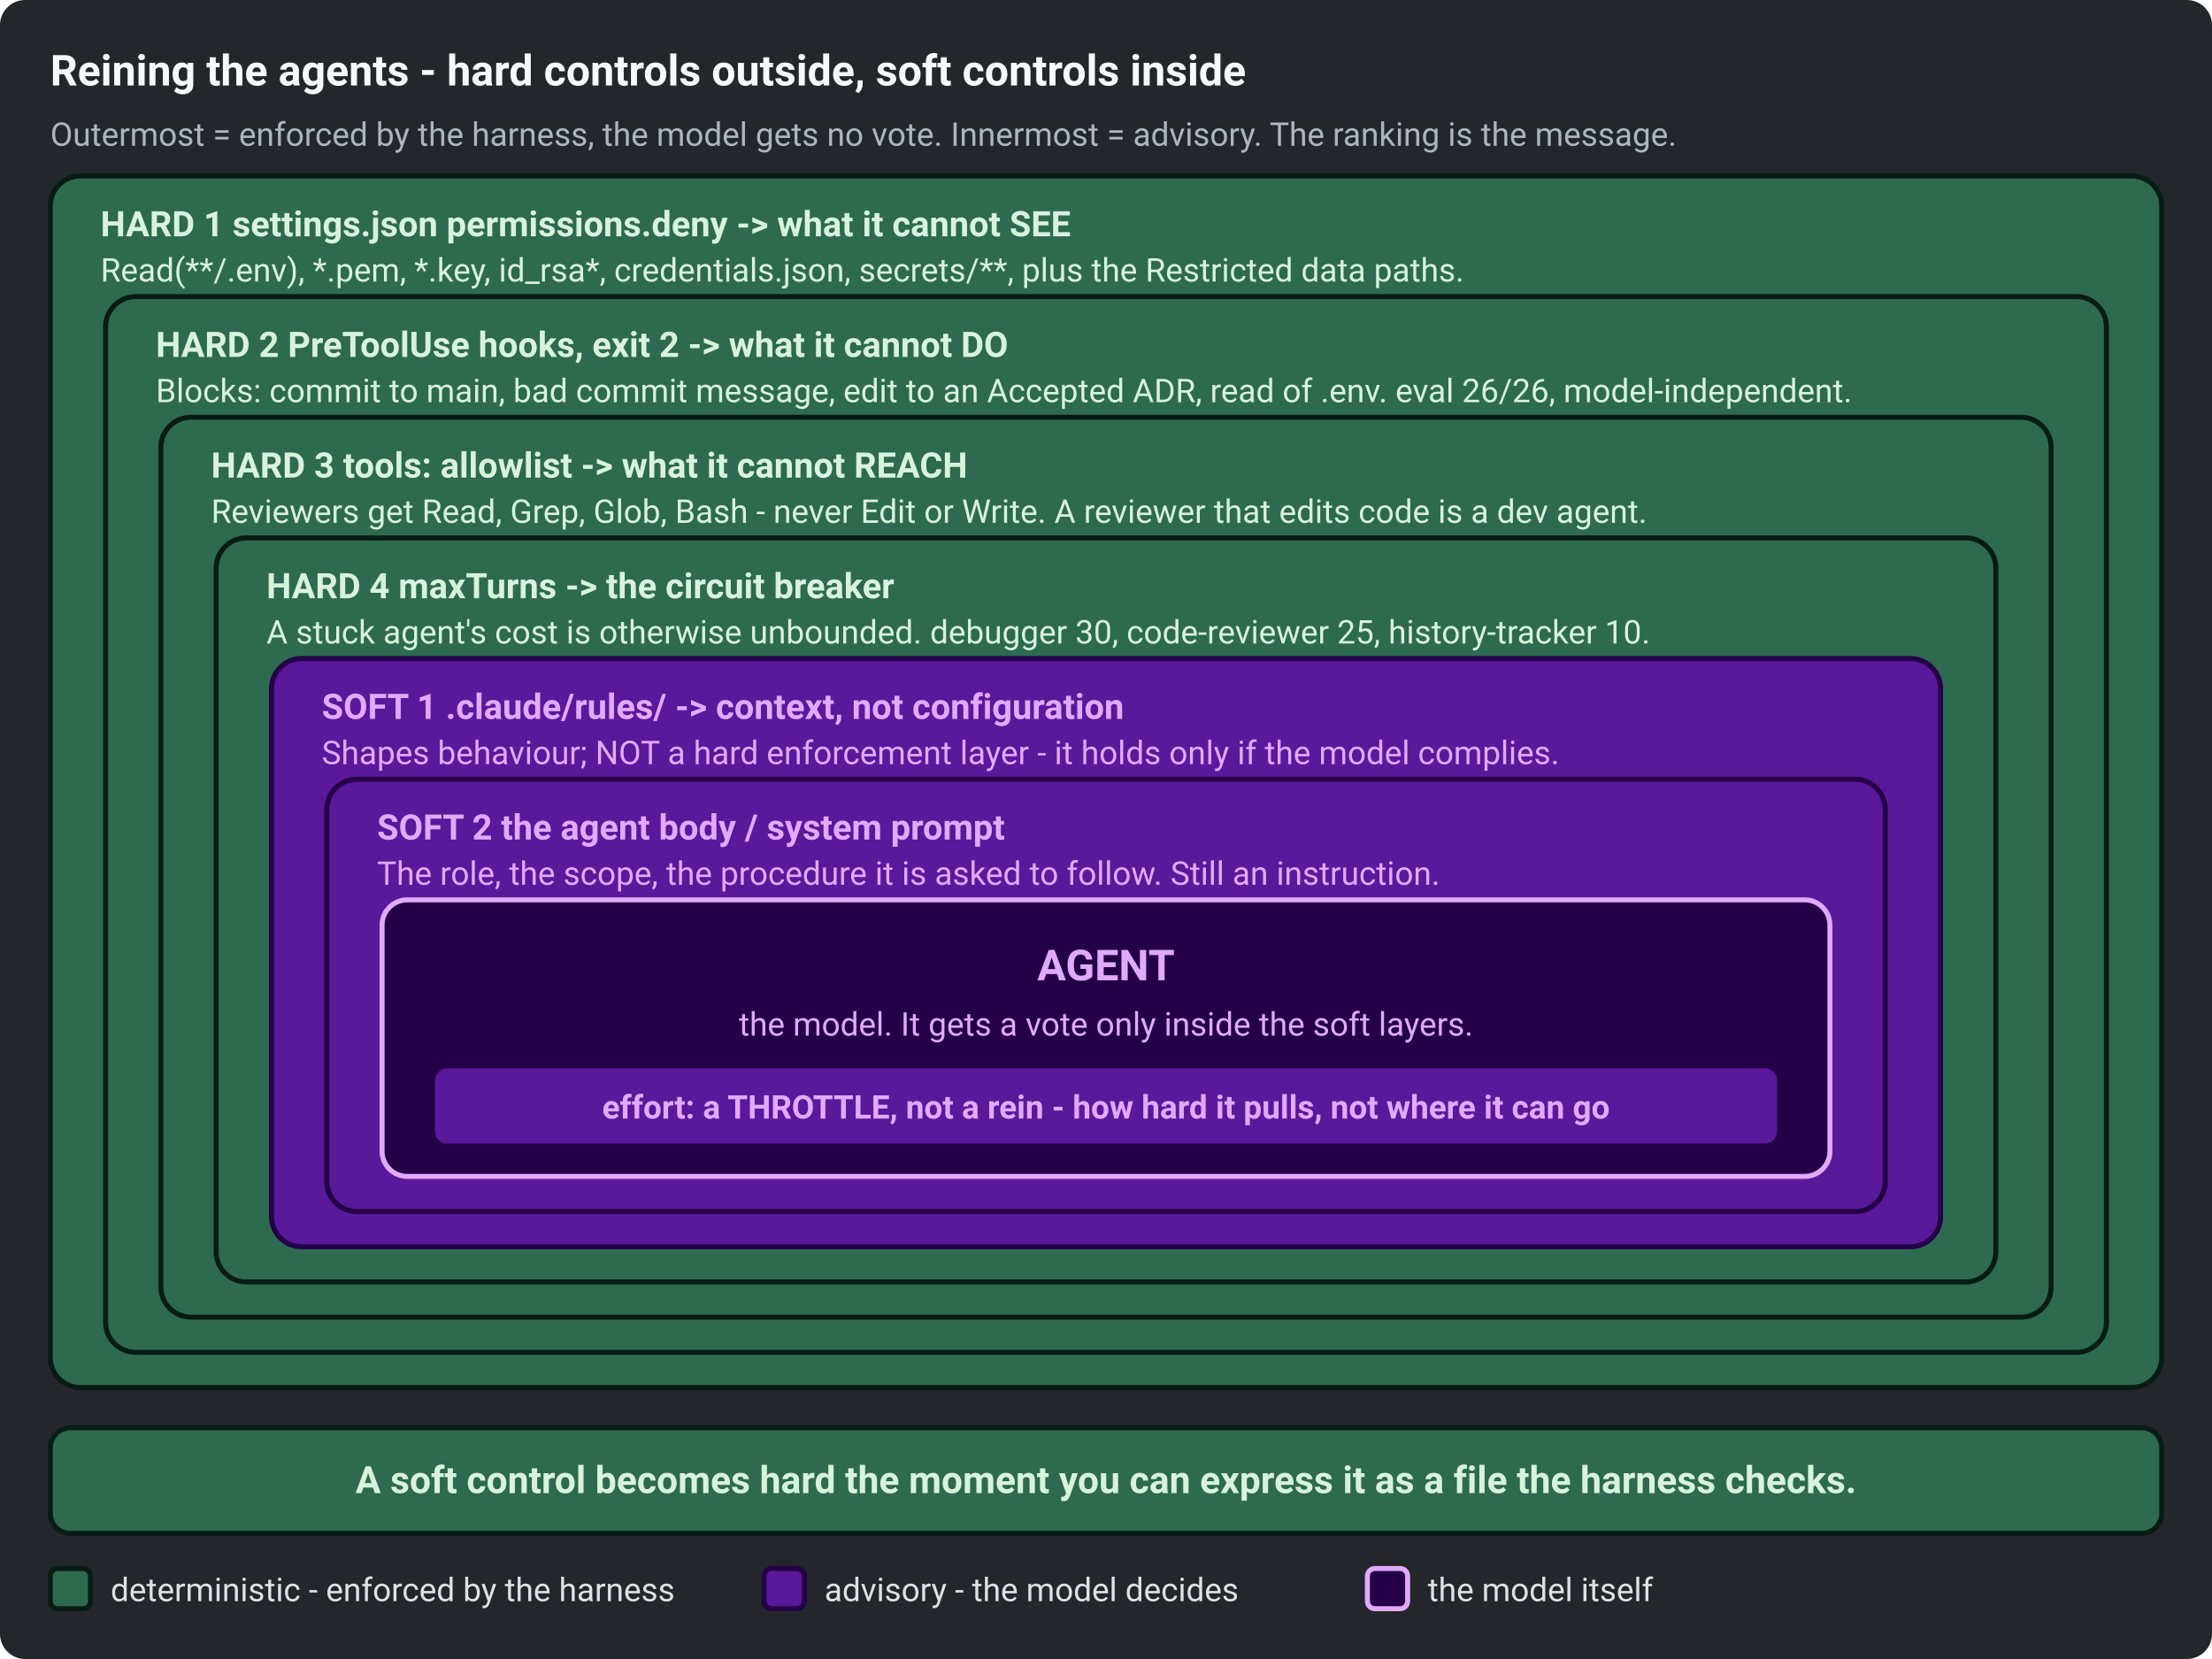
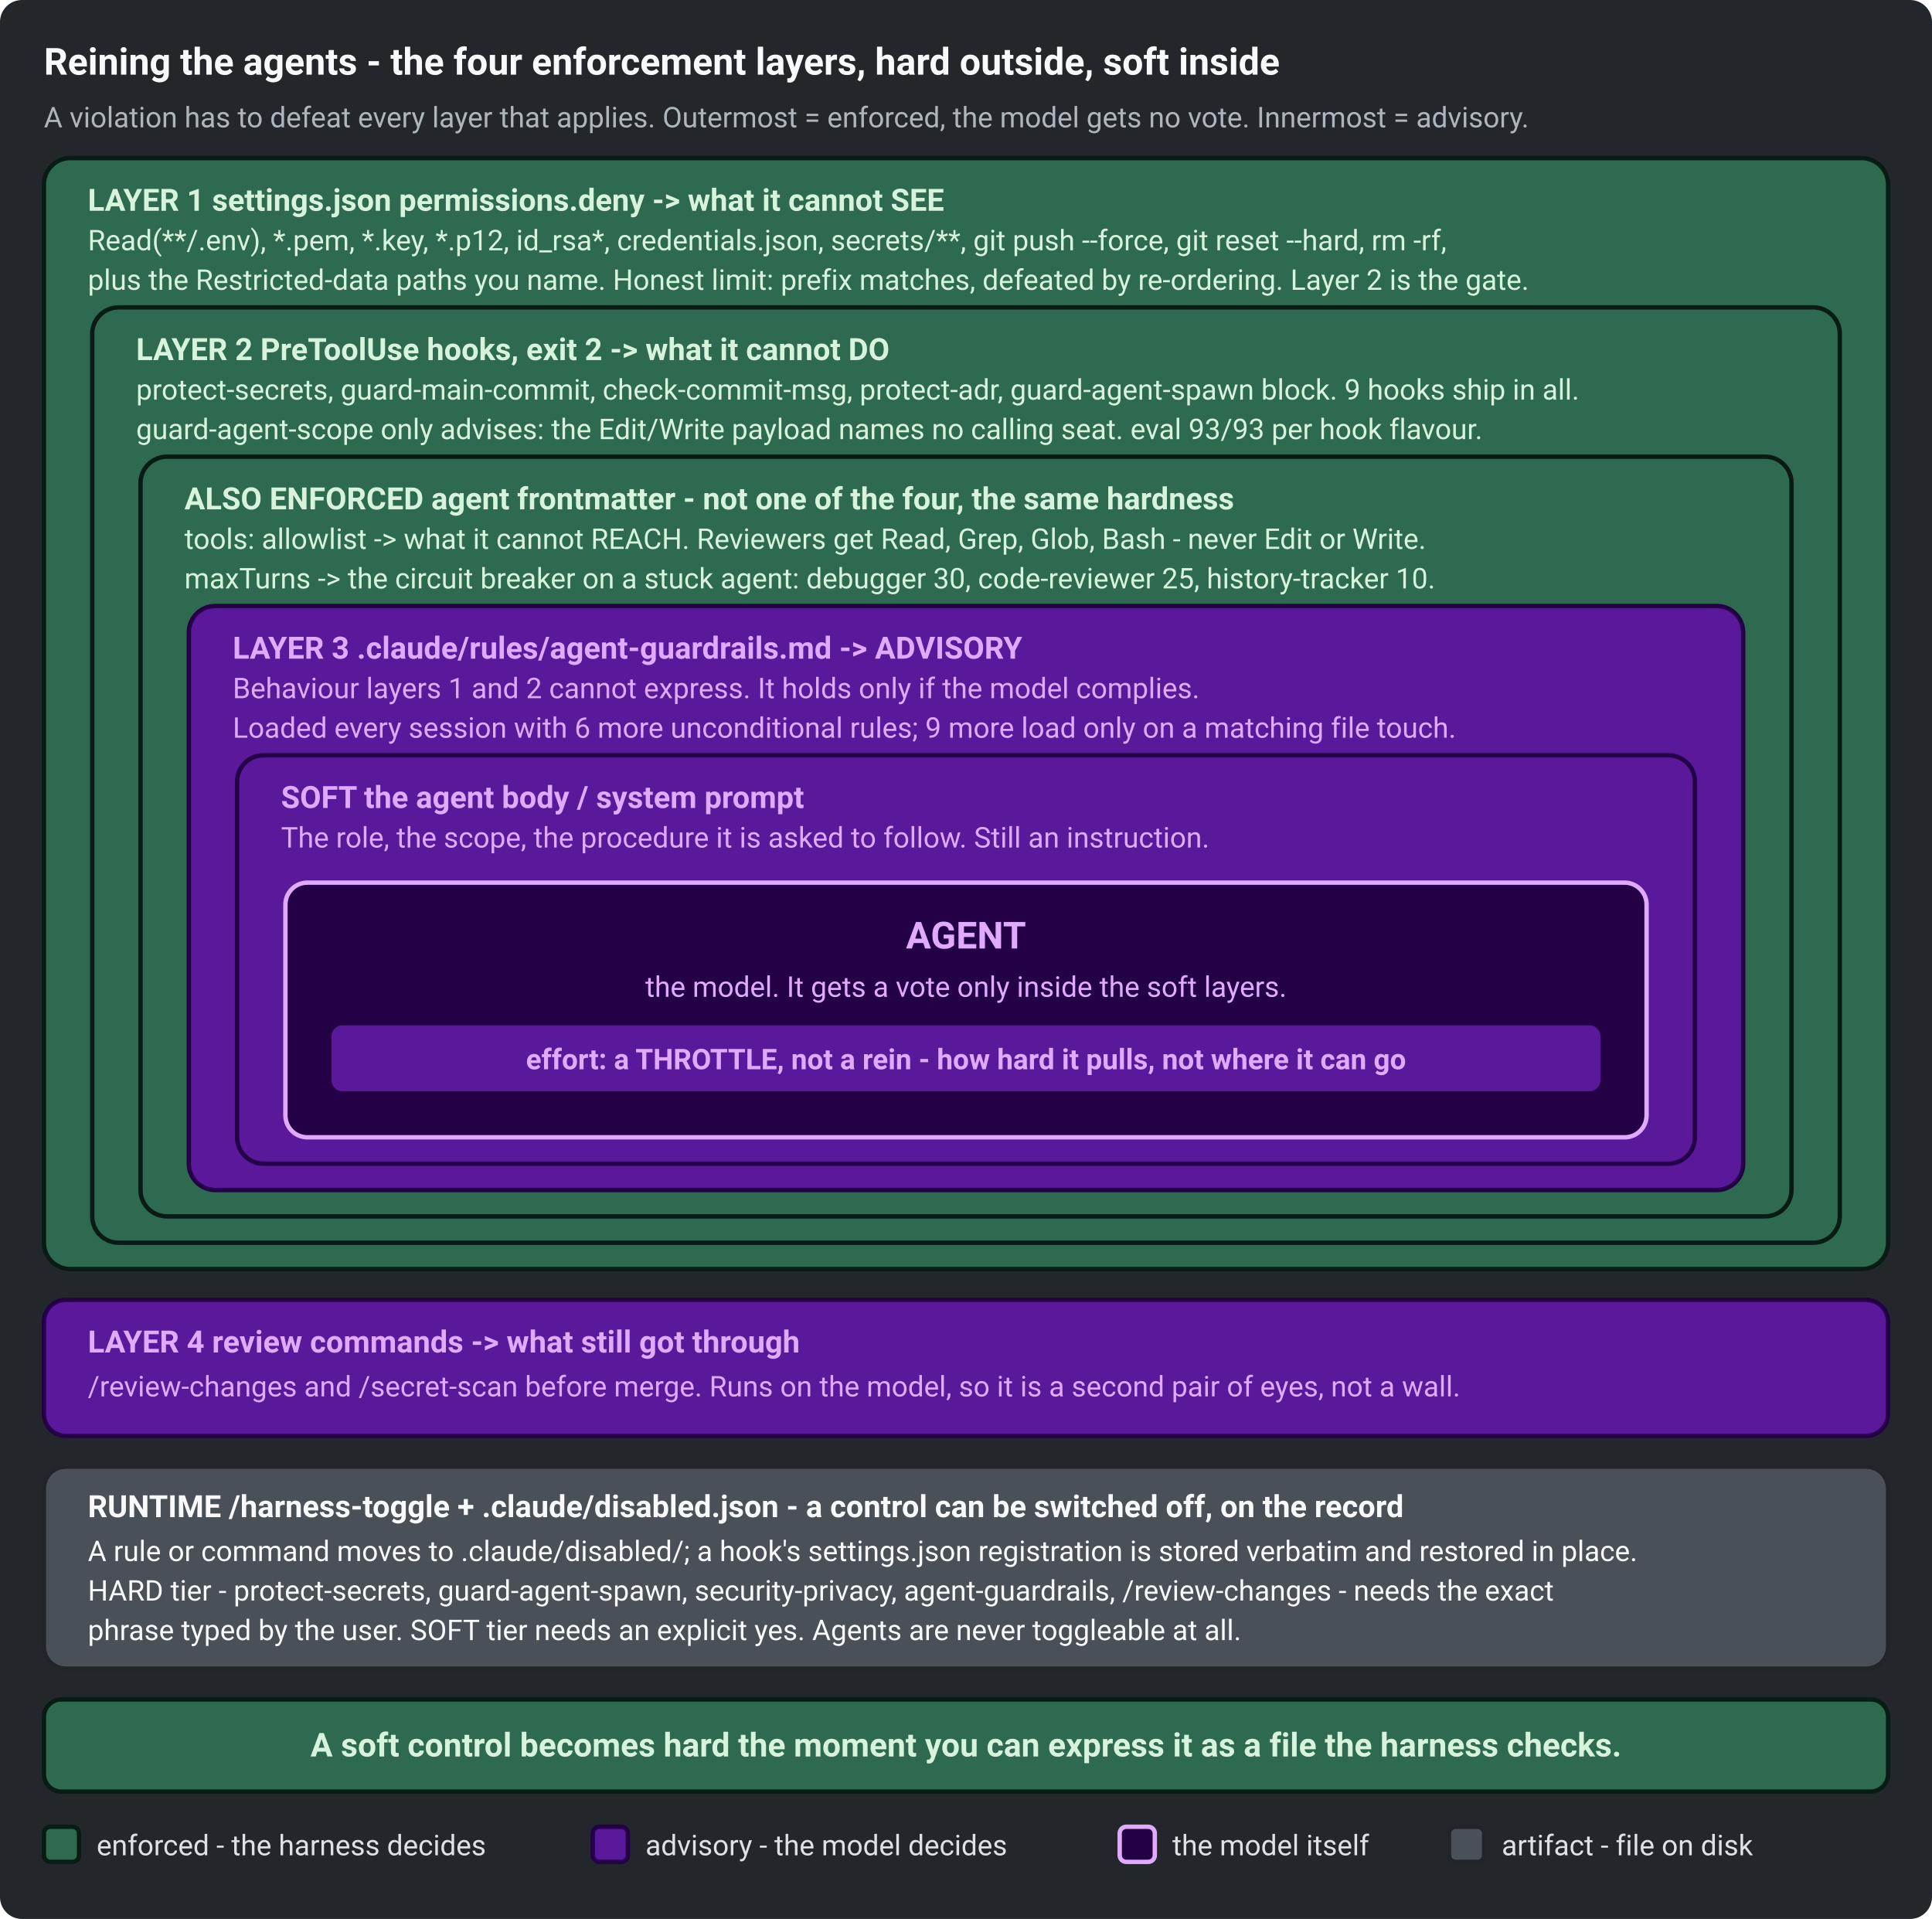
- <svg xmlns="http://www.w3.org/2000/svg" width="880" height="660" viewBox="0 0 880 660" role="img" aria-label="Control layers around an agent, ordered from hard to soft. The four outer hard layers are enforced by the harness: settings.json permissions.deny controls what the agent cannot see, PreToolUse hooks exiting 2 control what it cannot do, the tools allowlist controls what it cannot reach, and maxTurns is a circuit breaker. The two inner soft layers are advisory: the rules directory and the agent body. At the core sits the model, whose effort setting is a throttle rather than a rein." font-family="ui-sans-serif, system-ui, -apple-system, Segoe UI, Roboto, sans-serif">
-   <rect x="0" y="0" width="880" height="660" rx="10" fill="#23272B" />
-   <text x="20" y="34" font-size="17" font-weight="700" fill="#F8F9FA">Reining the agents - hard controls outside, soft controls inside</text>
-   <text x="20" y="58" font-size="13" fill="#ADB5BD">Outermost = enforced by the harness, the model gets no vote. Innermost = advisory. The ranking is the message.</text>
-   <rect x="20" y="70" width="840" height="482" rx="12" fill="#2D6A4F" stroke="#081C15" stroke-width="2" />
-   <text x="40" y="94" font-size="14" font-weight="700" fill="#D8F3DC">HARD 1   settings.json permissions.deny   -&gt;   what it cannot SEE</text>
-   <text x="40" y="112" font-size="13" fill="#D8F3DC">Read(**/.env), *.pem, *.key, id_rsa*, credentials.json, secrets/**, plus the Restricted data paths.</text>
-   <rect x="42" y="118" width="796" height="420" rx="12" fill="#2D6A4F" stroke="#081C15" stroke-width="2" />
-   <text x="62" y="142" font-size="14" font-weight="700" fill="#D8F3DC">HARD 2   PreToolUse hooks, exit 2   -&gt;   what it cannot DO</text>
-   <text x="62" y="160" font-size="13" fill="#D8F3DC">Blocks: commit to main, bad commit message, edit to an Accepted ADR, read of .env.   eval 26/26, model-independent.</text>
-   <rect x="64" y="166" width="752" height="358" rx="12" fill="#2D6A4F" stroke="#081C15" stroke-width="2" />
-   <text x="84" y="190" font-size="14" font-weight="700" fill="#D8F3DC">HARD 3   tools: allowlist   -&gt;   what it cannot REACH</text>
-   <text x="84" y="208" font-size="13" fill="#D8F3DC">Reviewers get Read, Grep, Glob, Bash - never Edit or Write. A reviewer that edits code is a dev agent.</text>
-   <rect x="86" y="214" width="708" height="296" rx="12" fill="#2D6A4F" stroke="#081C15" stroke-width="2" />
-   <text x="106" y="238" font-size="14" font-weight="700" fill="#D8F3DC">HARD 4   maxTurns   -&gt;   the circuit breaker</text>
-   <text x="106" y="256" font-size="13" fill="#D8F3DC">A stuck agent's cost is otherwise unbounded. debugger 30, code-reviewer 25, history-tracker 10.</text>
-   <rect x="108" y="262" width="664" height="234" rx="12" fill="#5A189A" stroke="#240046" stroke-width="2" />
-   <text x="128" y="286" font-size="14" font-weight="700" fill="#E0AAFF">SOFT 1   .claude/rules/   -&gt;   context, not configuration</text>
-   <text x="128" y="304" font-size="13" fill="#E0AAFF">Shapes behaviour; NOT a hard enforcement layer - it holds only if the model complies.</text>
-   <rect x="130" y="310" width="620" height="172" rx="12" fill="#5A189A" stroke="#240046" stroke-width="2" />
-   <text x="150" y="334" font-size="14" font-weight="700" fill="#E0AAFF">SOFT 2   the agent body / system prompt</text>
-   <text x="150" y="352" font-size="13" fill="#E0AAFF">The role, the scope, the procedure it is asked to follow. Still an instruction.</text>
-   <rect x="152" y="358" width="576" height="110" rx="10" fill="#240046" stroke="#E0AAFF" stroke-width="2" />
-   <text x="440" y="390" font-size="17" font-weight="700" fill="#E0AAFF" text-anchor="middle">AGENT</text>
-   <text x="440" y="412" font-size="13" fill="#E0AAFF" text-anchor="middle">the model. It gets a vote only inside the soft layers.</text>
-   <rect x="172" y="424" width="536" height="32" rx="6" fill="#5A189A" stroke="#240046" stroke-width="2" />
-   <text x="440" y="445" font-size="13" font-weight="700" fill="#E0AAFF" text-anchor="middle">effort:   a THROTTLE, not a rein - how hard it pulls, not where it can go</text>
-   <rect x="20" y="568" width="840" height="42" rx="8" fill="#2D6A4F" stroke="#081C15" stroke-width="2" />
-   <text x="440" y="594" font-size="15" font-weight="700" fill="#D8F3DC" text-anchor="middle">A soft control becomes hard the moment you can express it as a file the harness checks.</text>
-   <rect x="20" y="624" width="16" height="16" rx="3" fill="#2D6A4F" stroke="#081C15" stroke-width="2" />
-   <text x="44" y="637" font-size="13" fill="#DEE2E6">deterministic - enforced by the harness</text>
-   <rect x="304" y="624" width="16" height="16" rx="3" fill="#5A189A" stroke="#240046" stroke-width="2" />
-   <text x="328" y="637" font-size="13" fill="#DEE2E6">advisory - the model decides</text>
-   <rect x="544" y="624" width="16" height="16" rx="3" fill="#240046" stroke="#E0AAFF" stroke-width="2" />
-   <text x="568" y="637" font-size="13" fill="#DEE2E6">the model itself</text>
+ <svg xmlns="http://www.w3.org/2000/svg" width="880" height="874" viewBox="0 0 880 874" role="img" aria-labelledby="cl-title cl-desc" font-family="ui-sans-serif, system-ui, -apple-system, Segoe UI, Roboto, sans-serif">
+   <rect x="0" y="0" width="880" height="874" rx="10" fill="#23272B" />
+   <text x="20" y="34" font-size="17" font-weight="700" fill="#F8F9FA">Reining the agents - the four enforcement layers, hard outside, soft inside</text>
+   <text x="20" y="58" font-size="13" fill="#ADB5BD">A violation has to defeat every layer that applies. Outermost = enforced, the model gets no vote. Innermost = advisory.</text>
+   <rect x="20" y="72" width="840" height="506" rx="12" fill="#2D6A4F" stroke="#081C15" stroke-width="2" />
+   <text x="40" y="96" font-size="14" font-weight="700" fill="#D8F3DC">LAYER 1   settings.json permissions.deny   -&gt;   what it cannot SEE</text>
+   <text x="40" y="114" font-size="13" fill="#D8F3DC">Read(**/.env), *.pem, *.key, *.p12, id_rsa*, credentials.json, secrets/**, git push --force, git reset --hard, rm -rf,</text>
+   <text x="40" y="132" font-size="13" fill="#D8F3DC">plus the Restricted-data paths you name. Honest limit: prefix matches, defeated by re-ordering. Layer 2 is the gate.</text>
+   <rect x="42" y="140" width="796" height="426" rx="12" fill="#2D6A4F" stroke="#081C15" stroke-width="2" />
+   <text x="62" y="164" font-size="14" font-weight="700" fill="#D8F3DC">LAYER 2   PreToolUse hooks, exit 2   -&gt;   what it cannot DO</text>
+   <text x="62" y="182" font-size="13" fill="#D8F3DC">protect-secrets, guard-main-commit, check-commit-msg, protect-adr, guard-agent-spawn block. 9 hooks ship in all.</text>
+   <text x="62" y="200" font-size="13" fill="#D8F3DC">guard-agent-scope only advises: the Edit/Write payload names no calling seat. eval 93/93 per hook flavour.</text>
+   <rect x="64" y="208" width="752" height="346" rx="12" fill="#2D6A4F" stroke="#081C15" stroke-width="2" />
+   <text x="84" y="232" font-size="14" font-weight="700" fill="#D8F3DC">ALSO ENFORCED   agent frontmatter   -   not one of the four, the same hardness</text>
+   <text x="84" y="250" font-size="13" fill="#D8F3DC">tools: allowlist  -&gt;  what it cannot REACH. Reviewers get Read, Grep, Glob, Bash - never Edit or Write.</text>
+   <text x="84" y="268" font-size="13" fill="#D8F3DC">maxTurns  -&gt;  the circuit breaker on a stuck agent: debugger 30, code-reviewer 25, history-tracker 10.</text>
+   <rect x="86" y="276" width="708" height="266" rx="12" fill="#5A189A" stroke="#240046" stroke-width="2" />
+   <text x="106" y="300" font-size="14" font-weight="700" fill="#E0AAFF">LAYER 3   .claude/rules/agent-guardrails.md   -&gt;   ADVISORY</text>
+   <text x="106" y="318" font-size="13" fill="#E0AAFF">Behaviour layers 1 and 2 cannot express. It holds only if the model complies.</text>
+   <text x="106" y="336" font-size="13" fill="#E0AAFF">Loaded every session with 6 more unconditional rules; 9 more load only on a matching file touch.</text>
+   <rect x="108" y="344" width="664" height="186" rx="12" fill="#5A189A" stroke="#240046" stroke-width="2" />
+   <text x="128" y="368" font-size="14" font-weight="700" fill="#E0AAFF">SOFT   the agent body / system prompt</text>
+   <text x="128" y="386" font-size="13" fill="#E0AAFF">The role, the scope, the procedure it is asked to follow. Still an instruction.</text>
+   <rect x="130" y="402" width="620" height="116" rx="10" fill="#240046" stroke="#E0AAFF" stroke-width="2" />
+   <text x="440" y="432" font-size="17" font-weight="700" fill="#E0AAFF" text-anchor="middle">AGENT</text>
+   <text x="440" y="454" font-size="13" fill="#E0AAFF" text-anchor="middle">the model. It gets a vote only inside the soft layers.</text>
+   <rect x="150" y="466" width="580" height="32" rx="6" fill="#5A189A" stroke="#240046" stroke-width="2" />
+   <text x="440" y="487" font-size="13" font-weight="700" fill="#E0AAFF" text-anchor="middle">effort:   a THROTTLE, not a rein - how hard it pulls, not where it can go</text>
+   <rect x="20" y="592" width="840" height="62" rx="10" fill="#5A189A" stroke="#240046" stroke-width="2" />
+   <text x="40" y="616" font-size="14" font-weight="700" fill="#E0AAFF">LAYER 4   review commands   -&gt;   what still got through</text>
+   <text x="40" y="636" font-size="13" fill="#E0AAFF">/review-changes and /secret-scan before merge. Runs on the model, so it is a second pair of eyes, not a wall.</text>
+   <rect x="20" y="668" width="840" height="92" rx="10" fill="#495057" stroke="#212529" stroke-width="2" />
+   <text x="40" y="691" font-size="14" font-weight="700" fill="#F8F9FA">RUNTIME   /harness-toggle   +   .claude/disabled.json   -   a control can be switched off, on the record</text>
+   <text x="40" y="711" font-size="13" fill="#F8F9FA">A rule or command moves to .claude/disabled/; a hook's settings.json registration is stored verbatim and restored in place.</text>
+   <text x="40" y="729" font-size="13" fill="#F8F9FA">HARD tier - protect-secrets, guard-agent-spawn, security-privacy, agent-guardrails, /review-changes - needs the exact</text>
+   <text x="40" y="747" font-size="13" fill="#F8F9FA">phrase typed by the user. SOFT tier needs an explicit yes. Agents are never toggleable at all.</text>
+   <rect x="20" y="774" width="840" height="42" rx="8" fill="#2D6A4F" stroke="#081C15" stroke-width="2" />
+   <text x="440" y="800" font-size="15" font-weight="700" fill="#D8F3DC" text-anchor="middle">A soft control becomes hard the moment you can express it as a file the harness checks.</text>
+   <rect x="20" y="832" width="16" height="16" rx="3" fill="#2D6A4F" stroke="#081C15" stroke-width="2" />
+   <text x="44" y="845" font-size="13" fill="#DEE2E6">enforced - the harness decides</text>
+   <rect x="270" y="832" width="16" height="16" rx="3" fill="#5A189A" stroke="#240046" stroke-width="2" />
+   <text x="294" y="845" font-size="13" fill="#DEE2E6">advisory - the model decides</text>
+   <rect x="510" y="832" width="16" height="16" rx="3" fill="#240046" stroke="#E0AAFF" stroke-width="2" />
+   <text x="534" y="845" font-size="13" fill="#DEE2E6">the model itself</text>
+   <rect x="660" y="832" width="16" height="16" rx="3" fill="#495057" stroke="#212529" stroke-width="2" />
+   <text x="684" y="845" font-size="13" fill="#DEE2E6">artifact - file on disk</text>
</svg>
